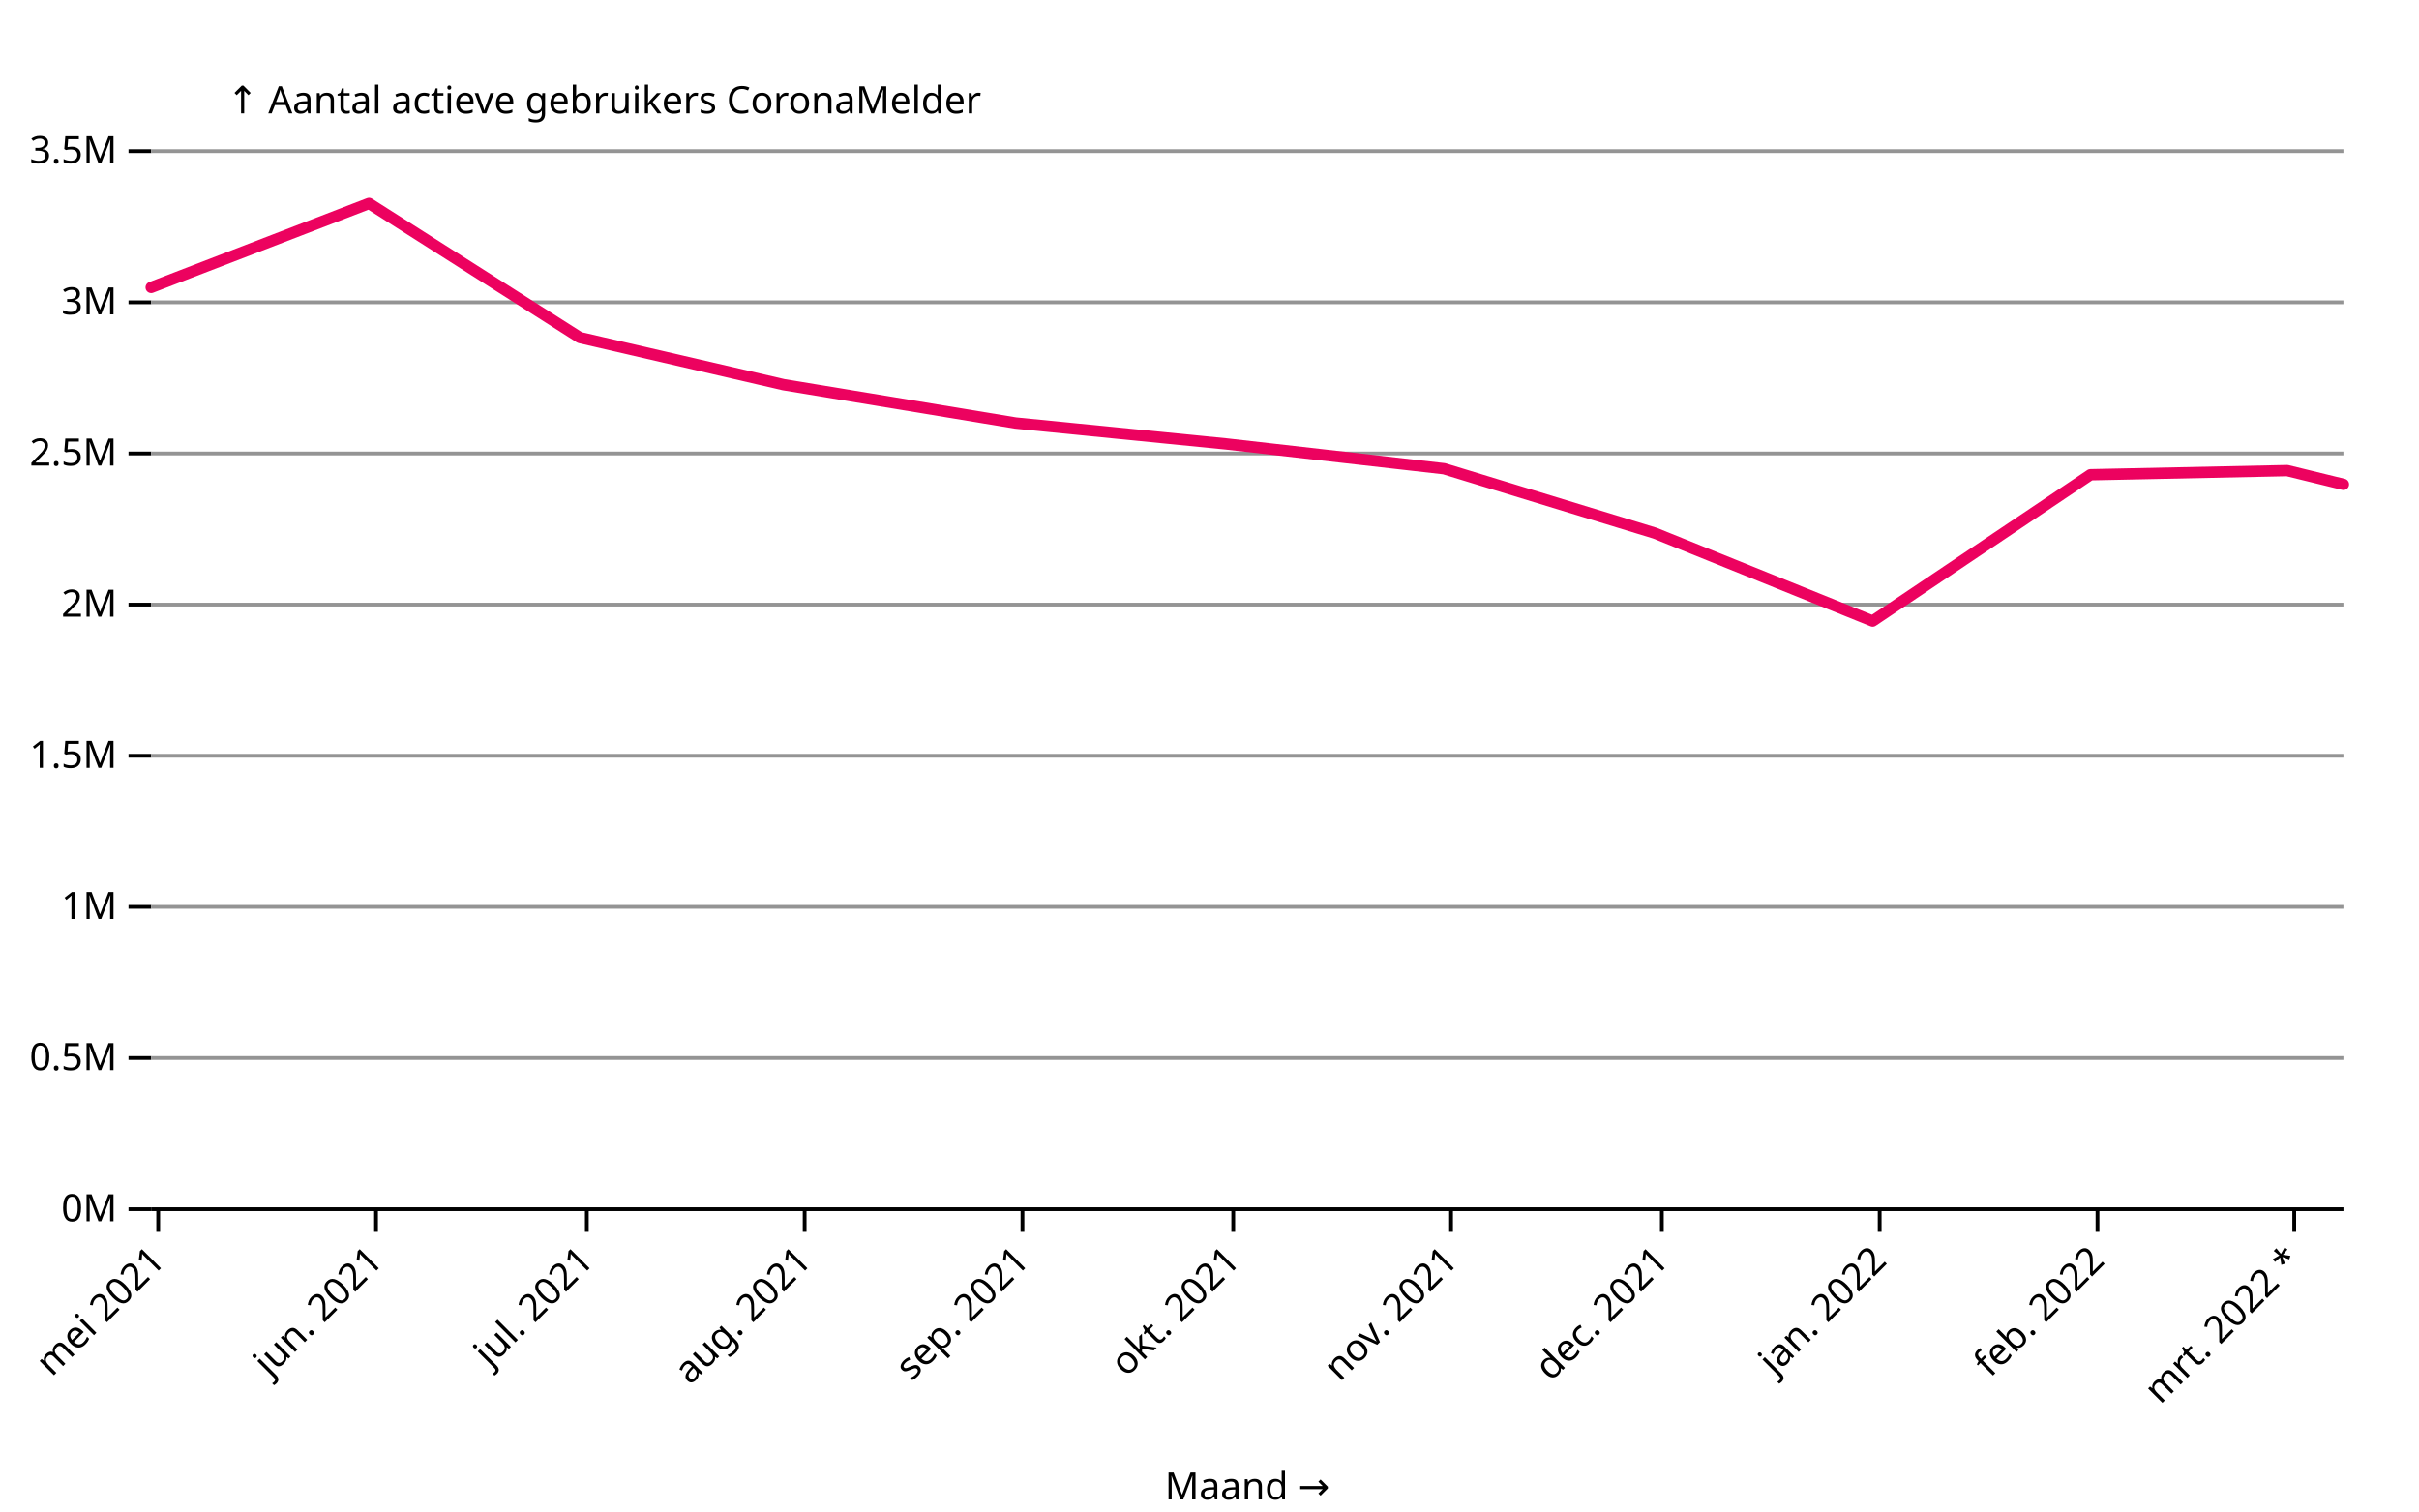
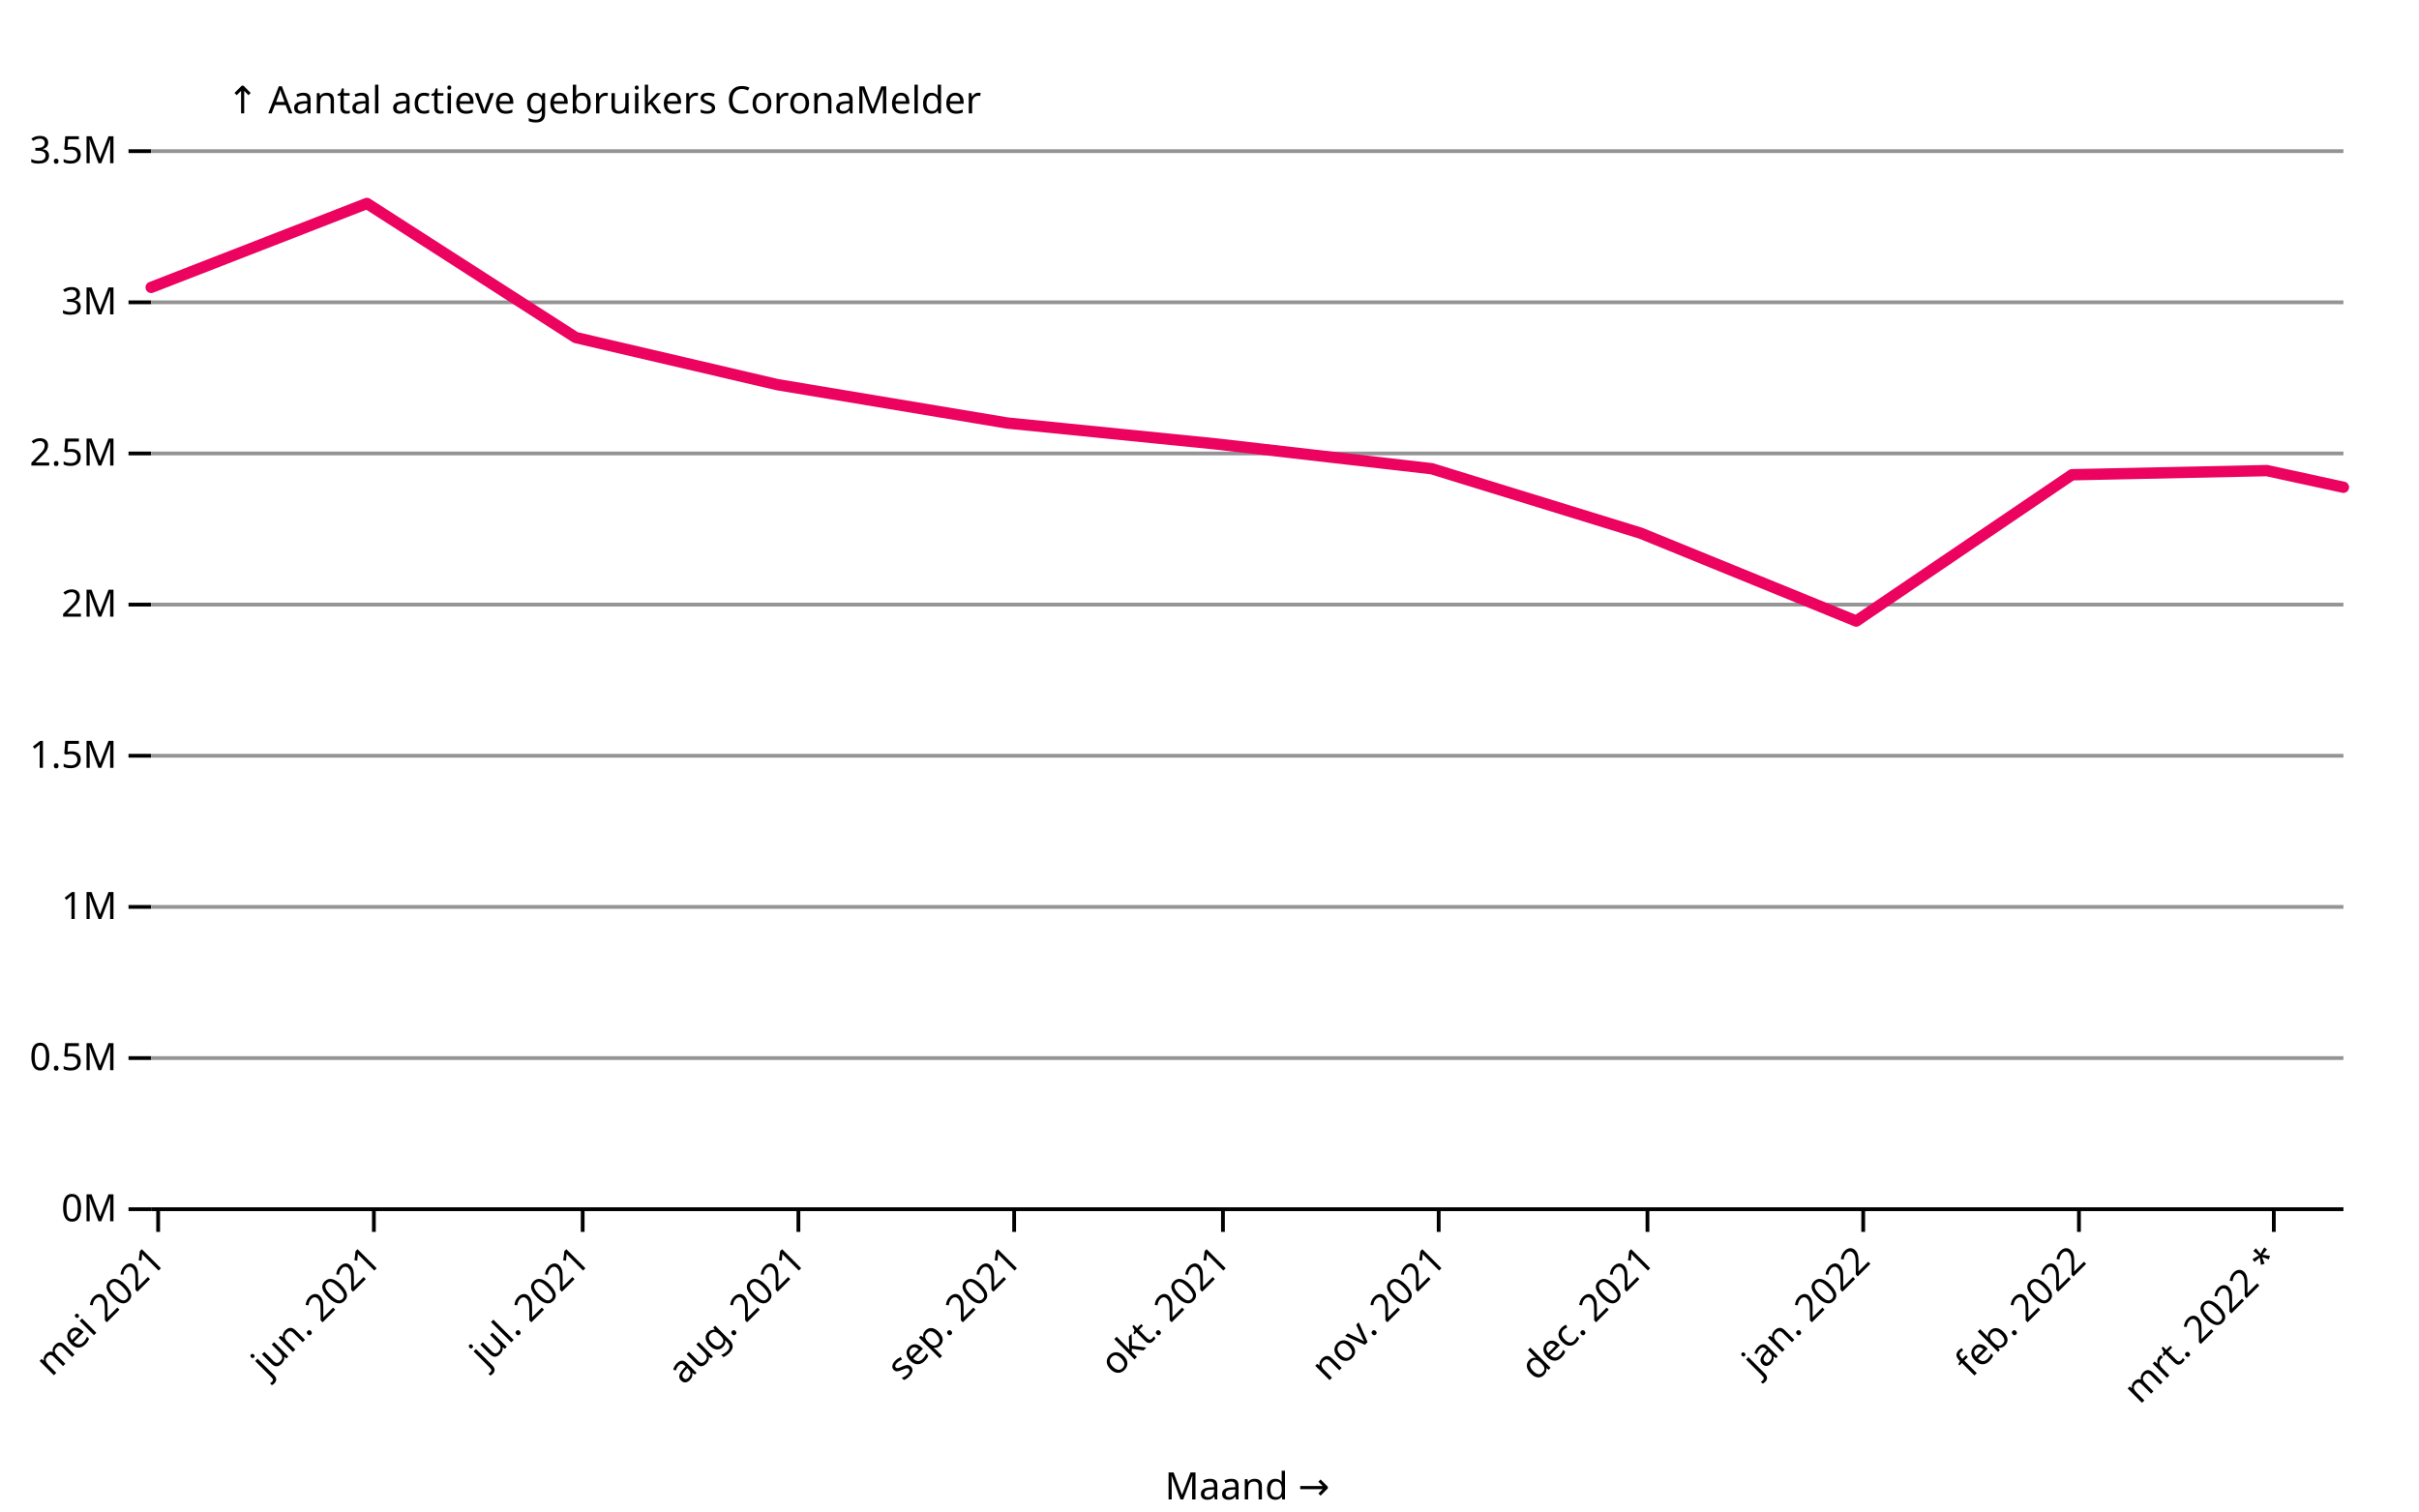
<svg xmlns="http://www.w3.org/2000/svg" class="plot-71039acf90665" fill="currentColor" font-family="system-ui, sans-serif" font-size="10" text-anchor="middle" width="640" height="400" viewBox="0 0 640 400">
  <style>
        line[stroke-opacity] {
            stroke-opacity: 1;
            stroke: #949494;
        }
</style>
  <style>
-         .plot-2d302d4347923 {
+         .plot-7202c9779944d {
          display: block;
          background: white;
          height: auto;
          height: intrinsic;
          max-width: 100%;
        }
-         .plot-2d302d4347923 text,
-         .plot-2d302d4347923 tspan {
+         .plot-7202c9779944d text,
+         .plot-7202c9779944d tspan {
          white-space: pre;
        }
      </style>
  <g aria-label="y-axis" aria-description="↑ Aantal actieve gebruikers CoronaMelder" transform="translate(40,0)" fill="none" text-anchor="end" font-variant="tabular-nums">
    <g class="tick" opacity="1" transform="translate(0,320)">
      <line stroke="currentColor" x2="-6" />
      <line stroke="currentColor" x2="580" stroke-opacity="0.1" />
      <text fill="currentColor" x="-9" dy="0.32em">0M</text>
    </g>
    <g class="tick" opacity="1" transform="translate(0,280)">
      <line stroke="currentColor" x2="-6" />
      <line stroke="currentColor" x2="580" stroke-opacity="0.1" />
      <text fill="currentColor" x="-9" dy="0.32em">0.5M</text>
    </g>
    <g class="tick" opacity="1" transform="translate(0,240)">
      <line stroke="currentColor" x2="-6" />
      <line stroke="currentColor" x2="580" stroke-opacity="0.1" />
      <text fill="currentColor" x="-9" dy="0.32em">1M</text>
    </g>
    <g class="tick" opacity="1" transform="translate(0,200)">
      <line stroke="currentColor" x2="-6" />
      <line stroke="currentColor" x2="580" stroke-opacity="0.1" />
      <text fill="currentColor" x="-9" dy="0.32em">1.5M</text>
    </g>
    <g class="tick" opacity="1" transform="translate(0,160)">
      <line stroke="currentColor" x2="-6" />
      <line stroke="currentColor" x2="580" stroke-opacity="0.1" />
      <text fill="currentColor" x="-9" dy="0.32em">2M</text>
    </g>
    <g class="tick" opacity="1" transform="translate(0,120)">
      <line stroke="currentColor" x2="-6" />
      <line stroke="currentColor" x2="580" stroke-opacity="0.1" />
      <text fill="currentColor" x="-9" dy="0.32em">2.5M</text>
    </g>
    <g class="tick" opacity="1" transform="translate(0,80)">
      <line stroke="currentColor" x2="-6" />
      <line stroke="currentColor" x2="580" stroke-opacity="0.1" />
      <text fill="currentColor" x="-9" dy="0.32em">3M</text>
    </g>
    <g class="tick" opacity="1" transform="translate(0,40)">
      <line stroke="currentColor" x2="-6" />
      <line stroke="currentColor" x2="580" stroke-opacity="0.1" />
      <text fill="currentColor" x="-9" dy="0.32em">3.5M</text>
    </g>
    <text fill="currentColor" transform="translate(20,40)" dy="-1em" text-anchor="start">↑ Aantal actieve gebruikers CoronaMelder</text>
  </g>
  <g aria-label="x-axis" aria-description="Maand →" transform="translate(0,320)" fill="none" text-anchor="middle" font-variant="tabular-nums">
-     <g class="tick" opacity="1" transform="translate(41.85897,0)">
+     <g class="tick" opacity="1" transform="translate(41.84127,0)">
      <line stroke="currentColor" y2="6" />
      <text fill="currentColor" dy="0.32em" transform="translate(0, 11.82843) rotate(-45)" text-anchor="end">mei 2021</text>
    </g>
-     <g class="tick" opacity="1" transform="translate(99.48718,0)">
+     <g class="tick" opacity="1" transform="translate(98.92063,0)">
      <line stroke="currentColor" y2="6" />
      <text fill="currentColor" dy="0.32em" transform="translate(0, 11.82843) rotate(-45)" text-anchor="end">jun. 2021</text>
    </g>
-     <g class="tick" opacity="1" transform="translate(155.2564,0)">
+     <g class="tick" opacity="1" transform="translate(154.1587,0)">
      <line stroke="currentColor" y2="6" />
      <text fill="currentColor" dy="0.32em" transform="translate(0, 11.82843) rotate(-45)" text-anchor="end">jul. 2021</text>
    </g>
-     <g class="tick" opacity="1" transform="translate(212.8846,0)">
+     <g class="tick" opacity="1" transform="translate(211.2381,0)">
      <line stroke="currentColor" y2="6" />
      <text fill="currentColor" dy="0.32em" transform="translate(0, 11.82843) rotate(-45)" text-anchor="end">aug. 2021</text>
    </g>
-     <g class="tick" opacity="1" transform="translate(270.5128,0)">
+     <g class="tick" opacity="1" transform="translate(268.3175,0)">
      <line stroke="currentColor" y2="6" />
      <text fill="currentColor" dy="0.32em" transform="translate(0, 11.82843) rotate(-45)" text-anchor="end">sep. 2021</text>
    </g>
-     <g class="tick" opacity="1" transform="translate(326.2821,0)">
+     <g class="tick" opacity="1" transform="translate(323.5556,0)">
      <line stroke="currentColor" y2="6" />
      <text fill="currentColor" dy="0.32em" transform="translate(0, 11.82843) rotate(-45)" text-anchor="end">okt. 2021</text>
    </g>
-     <g class="tick" opacity="1" transform="translate(383.9103,0)">
+     <g class="tick" opacity="1" transform="translate(380.6349,0)">
      <line stroke="currentColor" y2="6" />
      <text fill="currentColor" dy="0.32em" transform="translate(0, 11.82843) rotate(-45)" text-anchor="end">nov. 2021</text>
    </g>
-     <g class="tick" opacity="1" transform="translate(439.6795,0)">
+     <g class="tick" opacity="1" transform="translate(435.873,0)">
      <line stroke="currentColor" y2="6" />
      <text fill="currentColor" dy="0.32em" transform="translate(0, 11.82843) rotate(-45)" text-anchor="end">dec. 2021</text>
    </g>
-     <g class="tick" opacity="1" transform="translate(497.3077,0)">
+     <g class="tick" opacity="1" transform="translate(492.9524,0)">
      <line stroke="currentColor" y2="6" />
      <text fill="currentColor" dy="0.32em" transform="translate(0, 11.82843) rotate(-45)" text-anchor="end">jan. 2022</text>
    </g>
-     <g class="tick" opacity="1" transform="translate(554.9359,0)">
+     <g class="tick" opacity="1" transform="translate(550.0317,0)">
      <line stroke="currentColor" y2="6" />
      <text fill="currentColor" dy="0.32em" transform="translate(0, 11.82843) rotate(-45)" text-anchor="end">feb. 2022</text>
    </g>
-     <g class="tick" opacity="1" transform="translate(606.9872,0)">
+     <g class="tick" opacity="1" transform="translate(601.5873,0)">
      <line stroke="currentColor" y2="6" />
      <text fill="currentColor" dy="0.32em" transform="translate(0, 11.82843) rotate(-45)" text-anchor="end">mrt. 2022 *</text>
    </g>
    <text fill="currentColor" transform="translate(330,80)" dy="-0.32em" text-anchor="middle">Maand →</text>
  </g>
  <g aria-label="line" fill="none" stroke="#ec025f" stroke-width="3" stroke-linejoin="round" stroke-linecap="round">
-     <path d="M40,76.052L97.628,53.84L153.397,89.33L207.308,101.802L268.654,111.944L324.423,117.48L382.051,124.04L437.821,141.083L495.449,164.355L553.077,125.635L605.128,124.538L620,128.177" />
+     <path d="M40,76.052L97.079,53.84L152.317,89.33L205.714,101.802L266.476,111.944L321.714,117.48L378.794,124.04L434.032,141.083L491.111,164.355L548.19,125.635L599.746,124.538L620,128.945" />
  </g>
  <g aria-label="rule" stroke="currentColor">
    <line x1="40" x2="620" y1="320" y2="320" />
  </g>
</svg>
